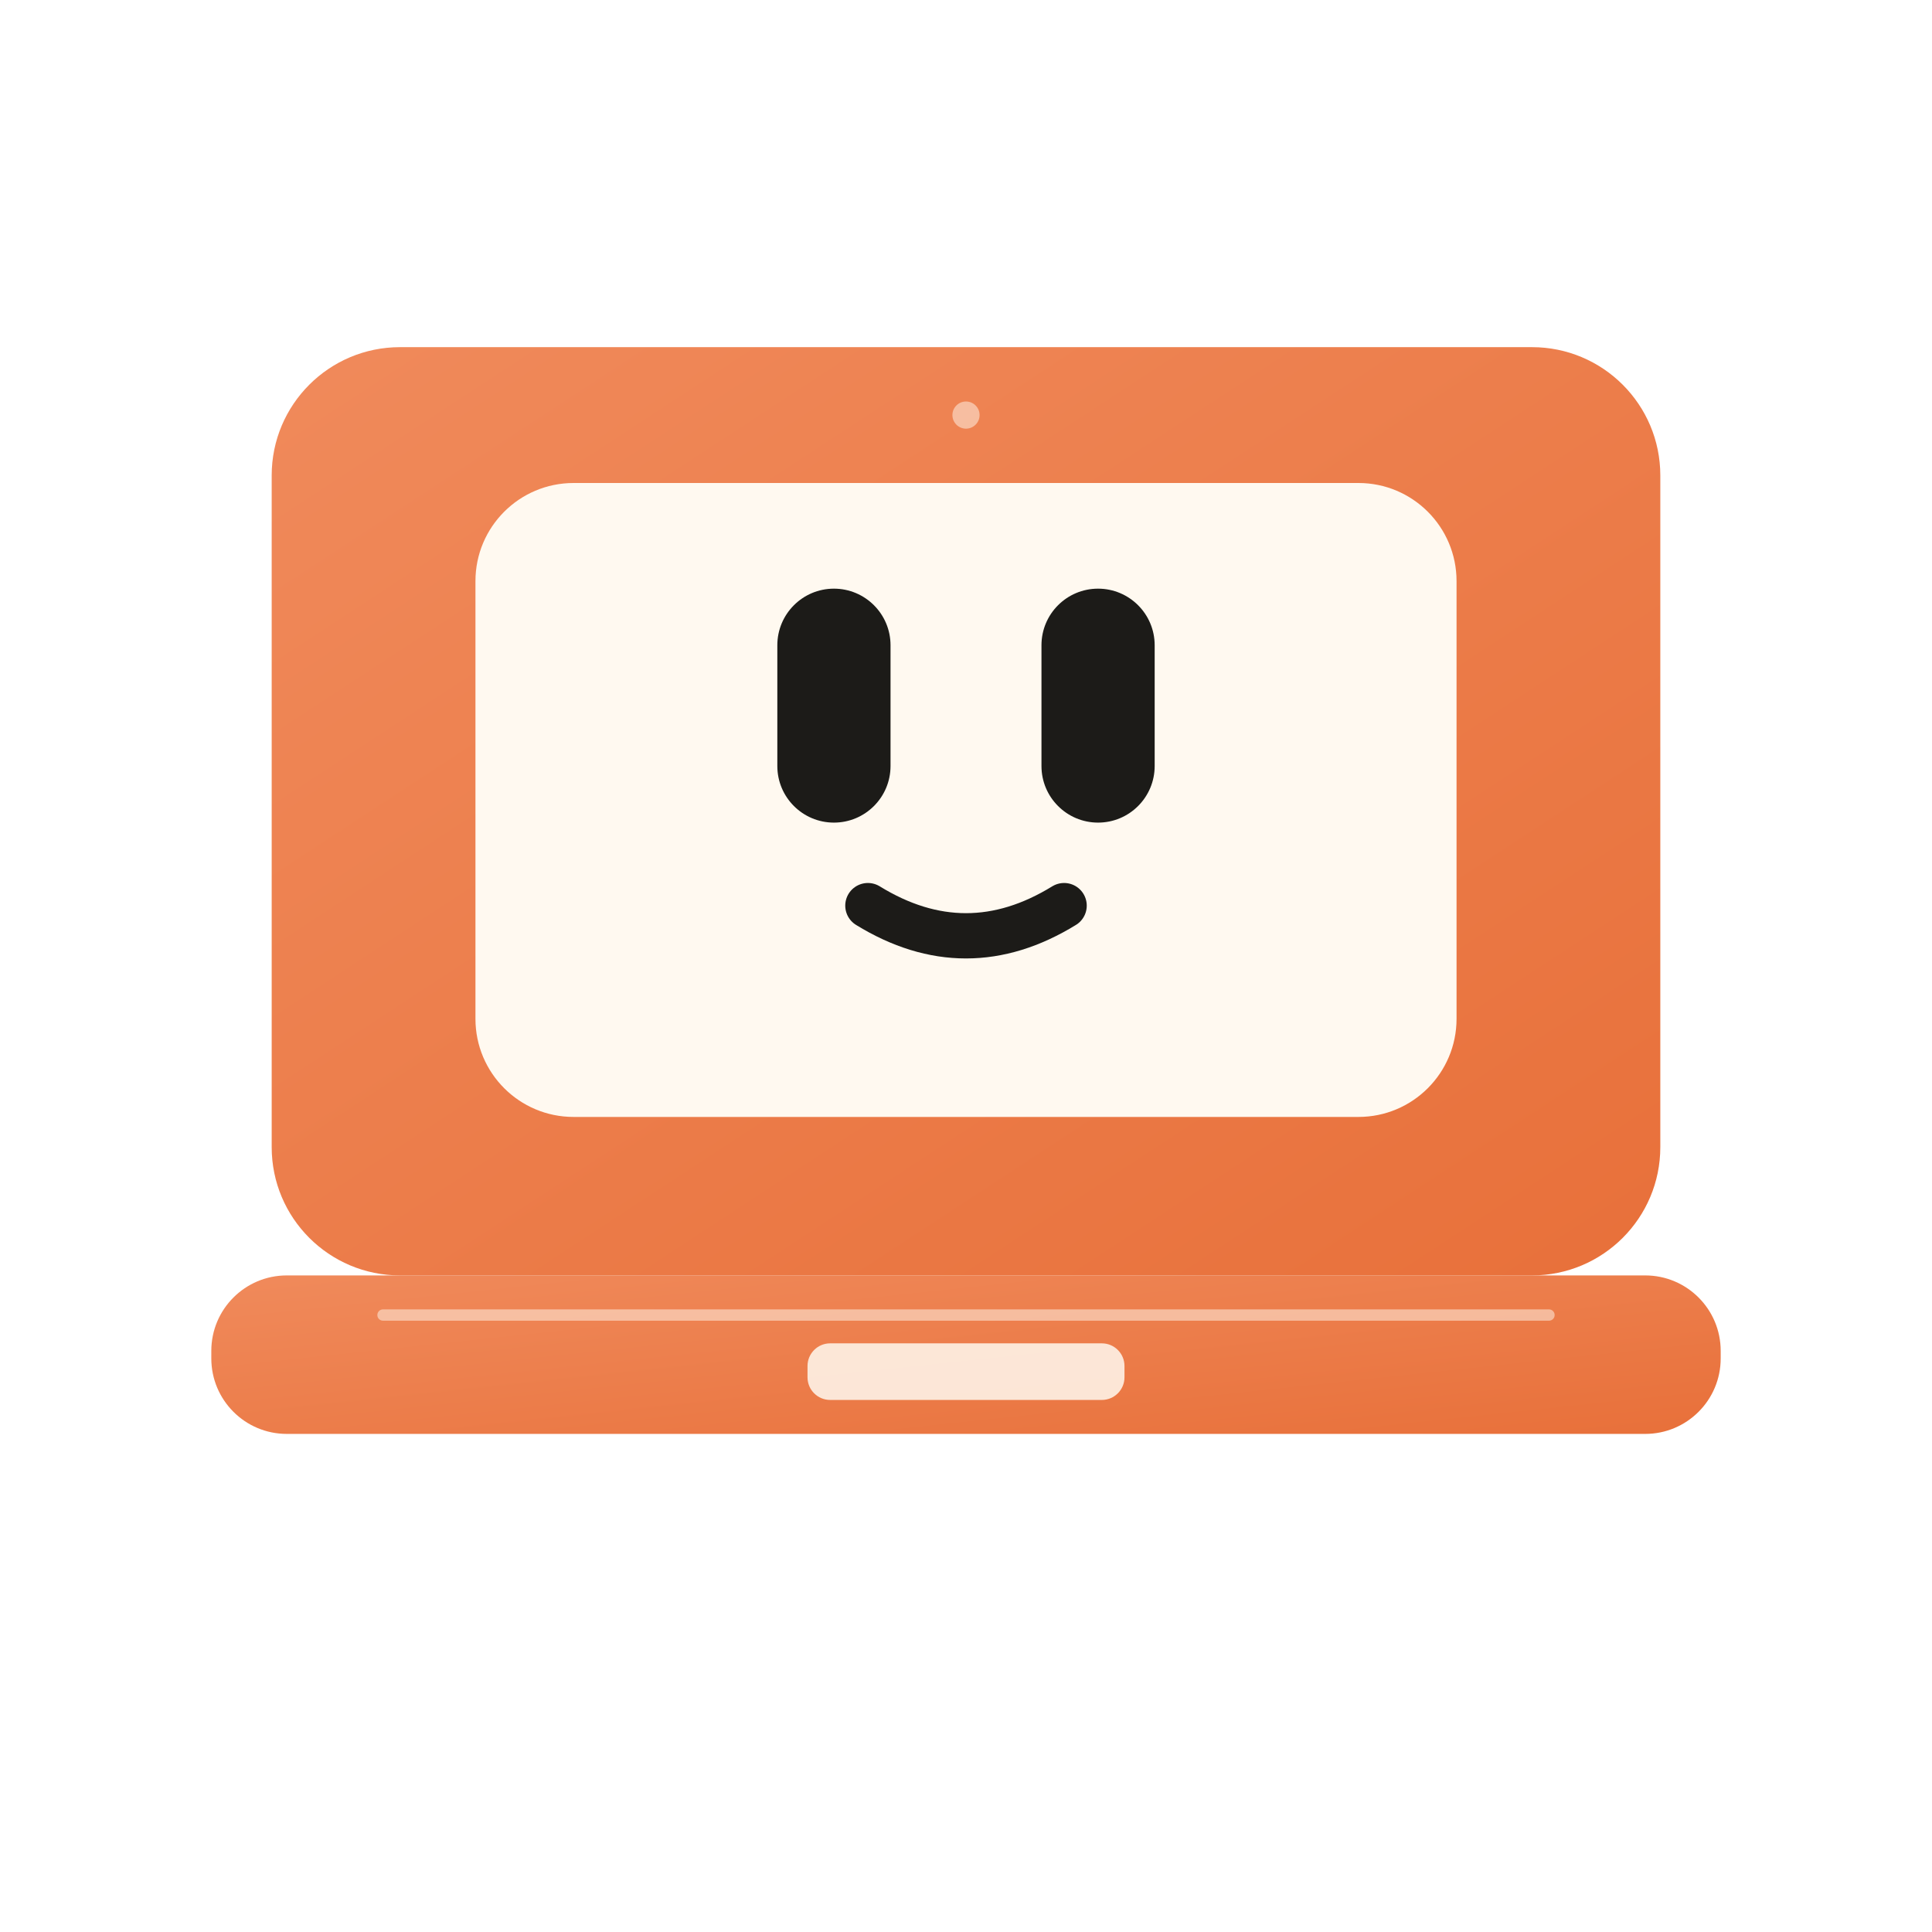
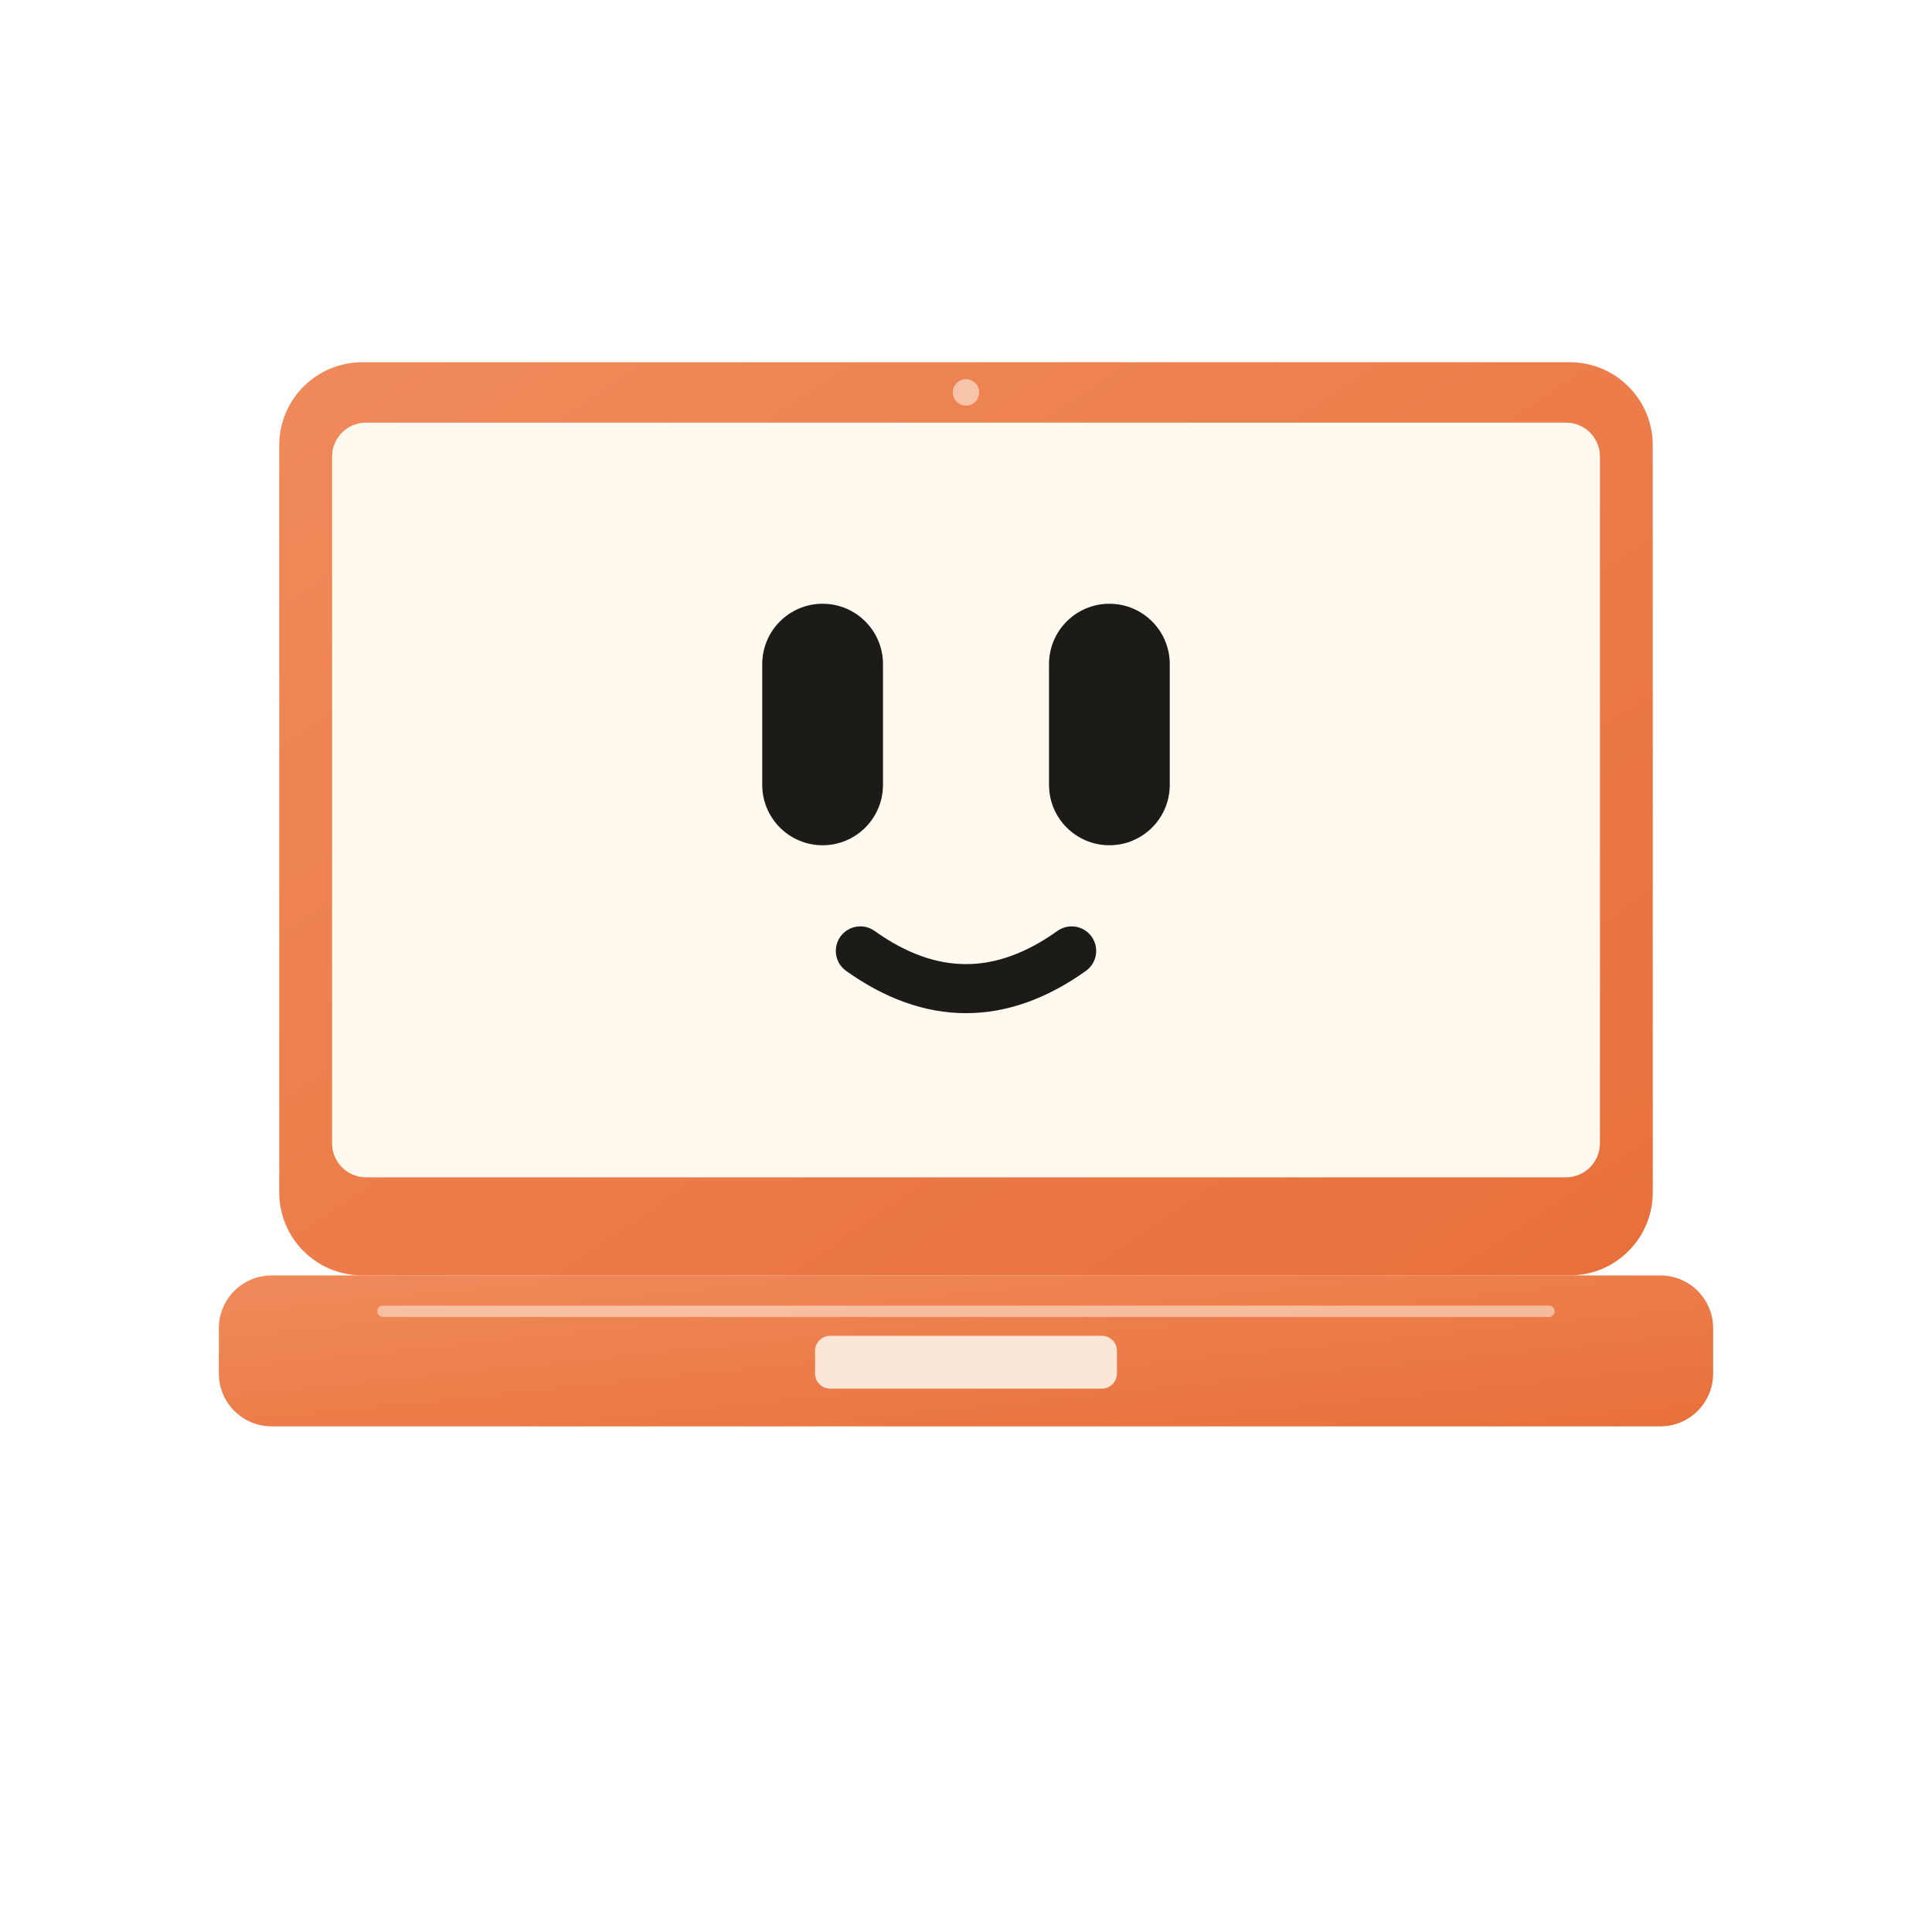
<svg xmlns="http://www.w3.org/2000/svg" viewBox="0 0 512 512" role="img" aria-label="HOPA as a laptop">
  <defs>
    <linearGradient id="mascot-coral-laptop" x1="0" y1="0" x2="1" y2="1">
      <stop offset="0" stop-color="#F08A5B" />
      <stop offset="1" stop-color="#E8703A" />
    </linearGradient>
  </defs>
-   <rect x="56" y="338" width="400" height="42" rx="20" fill="url(#mascot-coral-laptop)" />
-   <rect x="100" y="347" width="312" height="3" rx="1.5" fill="#FFF9F0" opacity="0.50" />
-   <rect x="214" y="356" width="84" height="15" rx="6" fill="#FFF9F0" opacity="0.85" />
-   <rect x="72" y="92" width="368" height="246" rx="34" fill="url(#mascot-coral-laptop)" />
-   <circle cx="256" cy="110" r="3.6" fill="#FFF9F0" opacity="0.5" />
-   <rect x="126" y="128" width="260" height="168" rx="26" fill="#FFF9F0" />
-   <rect x="206" y="156" width="30" height="62" rx="15" fill="#1C1B18" />
-   <rect x="276" y="156" width="30" height="62" rx="15" fill="#1C1B18" />
-   <path d="M 230 240 Q 256 256 282 240" stroke="#1C1B18" stroke-width="12" stroke-linecap="round" fill="none" />
+   <rect x="58" y="338" width="396" height="40" rx="14" fill="url(#mascot-coral-laptop)" />
+   <rect x="100" y="346" width="312" height="3" rx="1.5" fill="#FFF9F0" opacity="0.50" />
+   <rect x="216" y="354" width="80" height="14" rx="4" fill="#FFF9F0" opacity="0.85" />
+   <rect x="74" y="96" width="364" height="242" rx="22" fill="url(#mascot-coral-laptop)" />
+   <circle cx="256" cy="104" r="3.5" fill="#FFF9F0" opacity="0.55" />
+   <rect x="88" y="112" width="336" height="200" rx="9" fill="#FFF9F0" />
+   <rect x="202" y="160" width="32" height="64" rx="16" fill="#1C1B18" />
+   <rect x="278" y="160" width="32" height="64" rx="16" fill="#1C1B18" />
+   <path d="M 228 252 Q 256 272 284 252" stroke="#1C1B18" stroke-width="13" stroke-linecap="round" fill="none" />
</svg>
